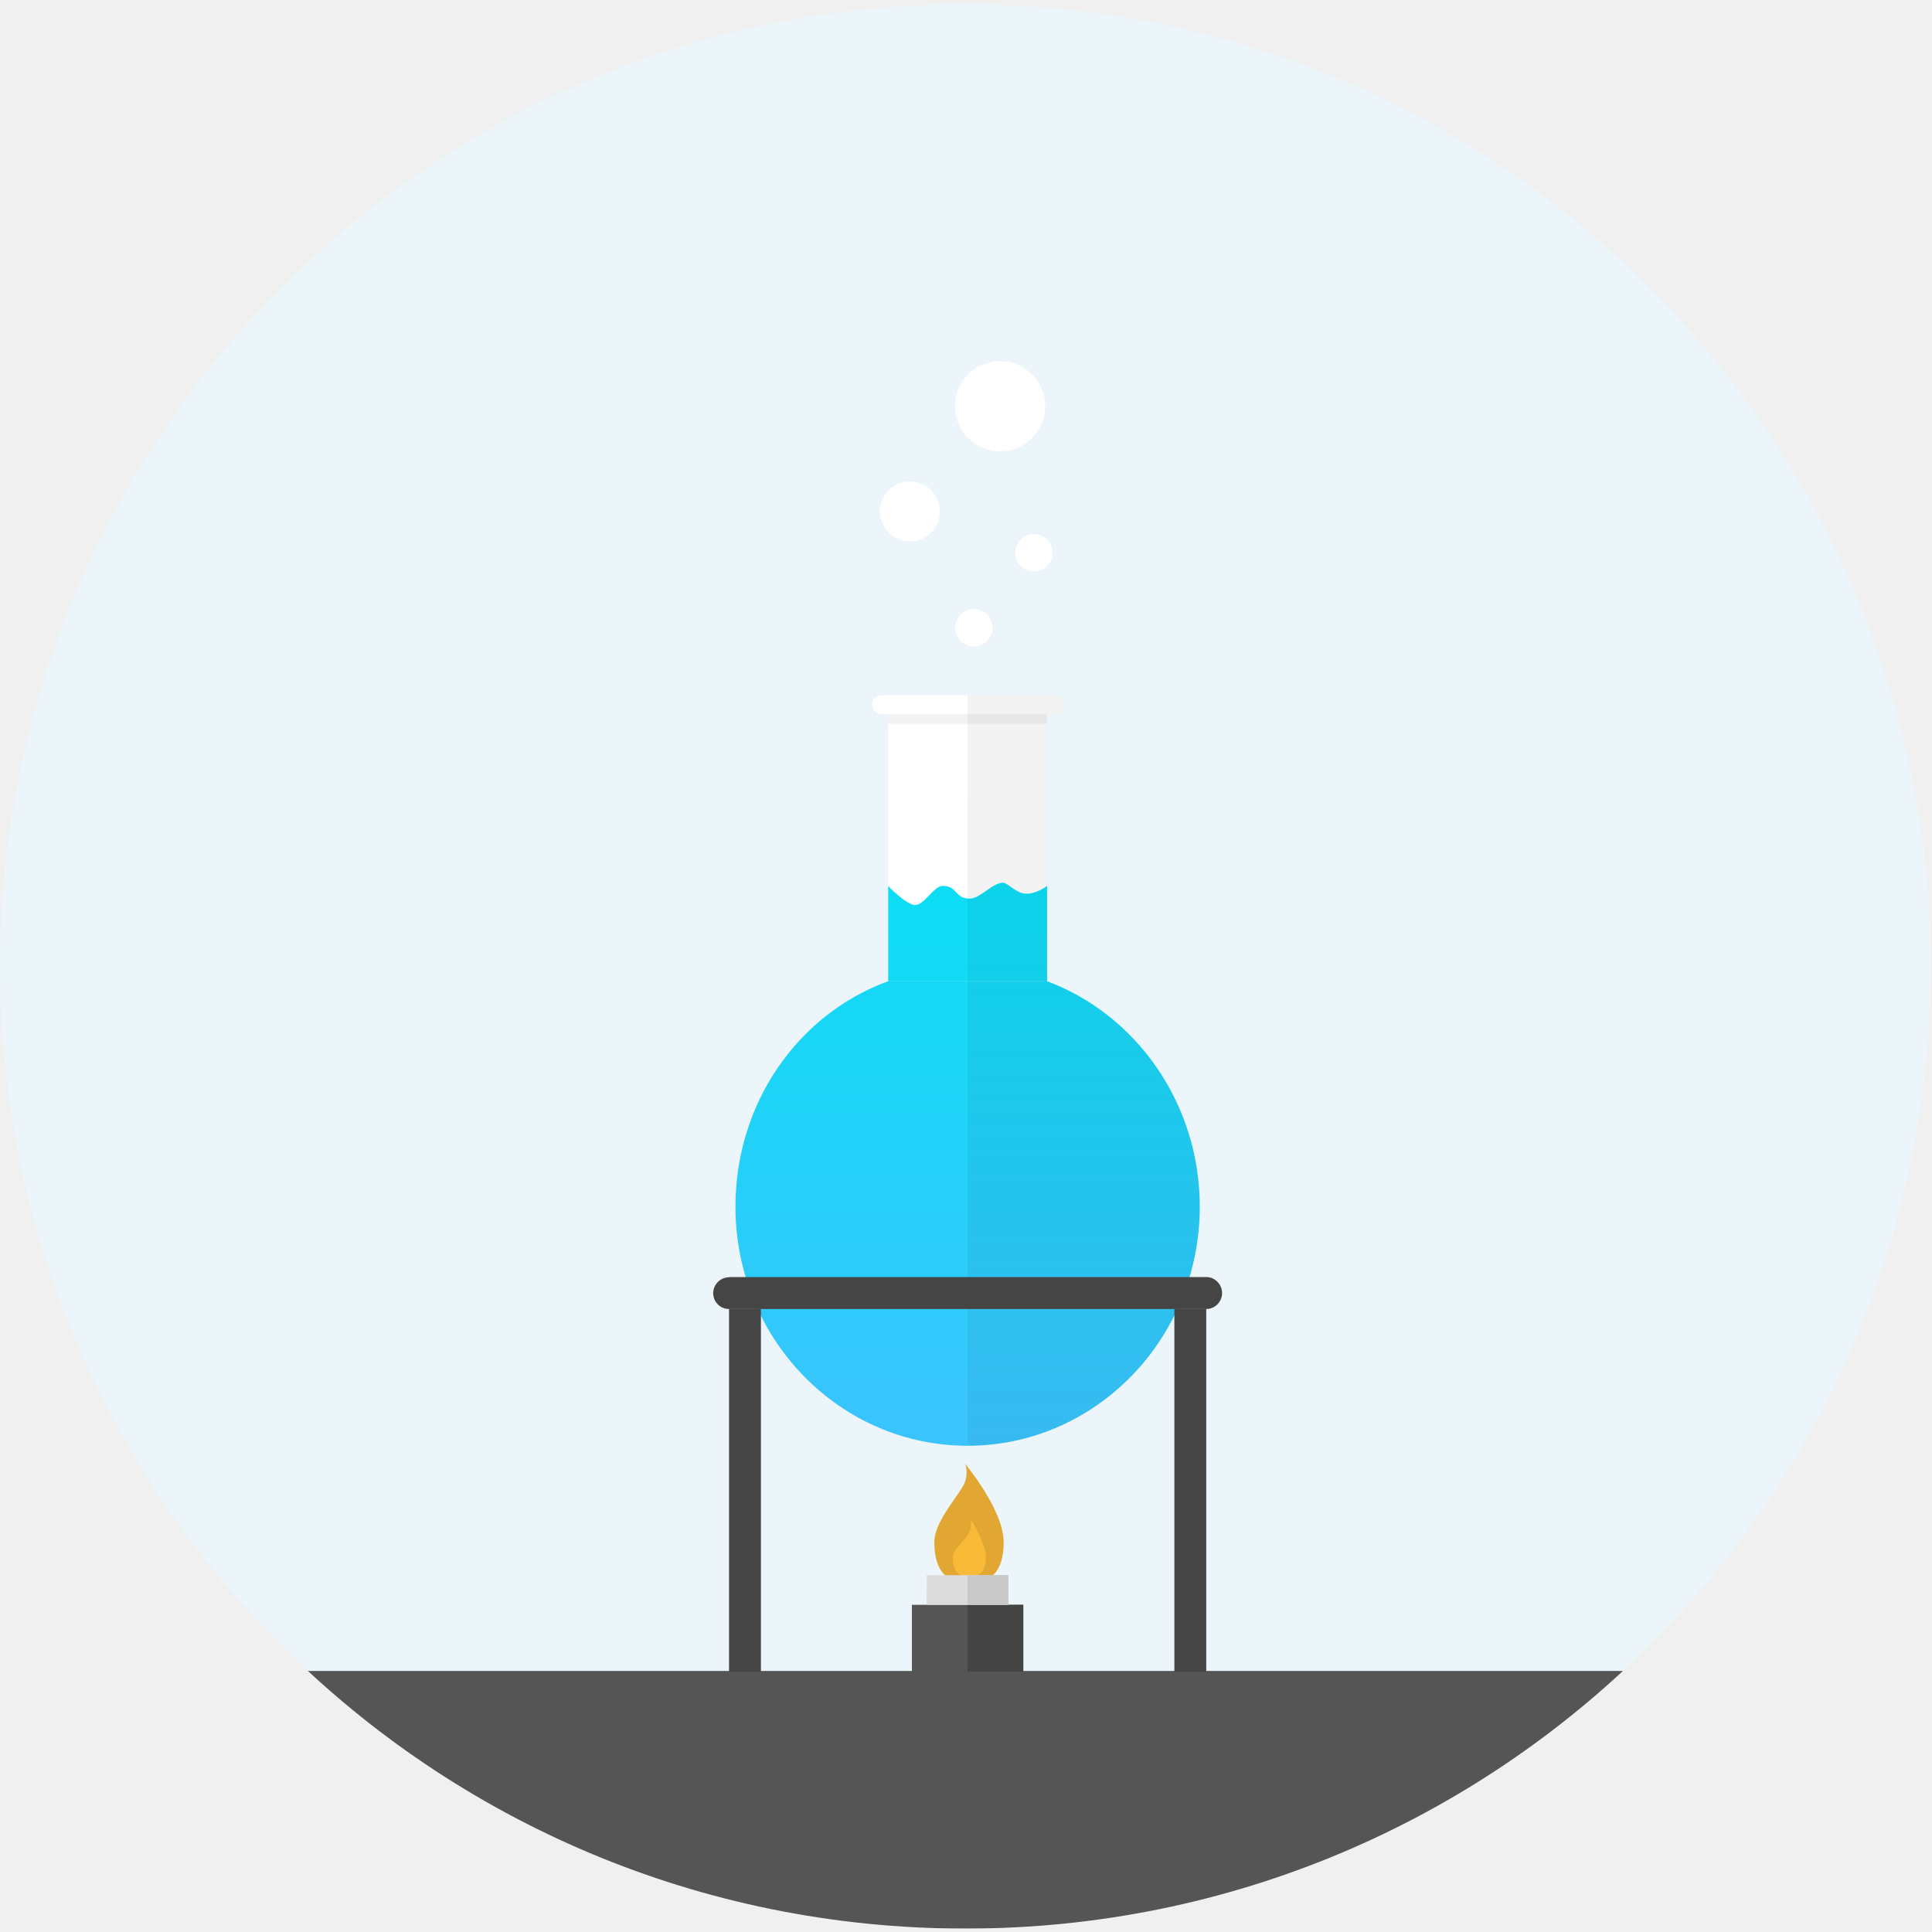
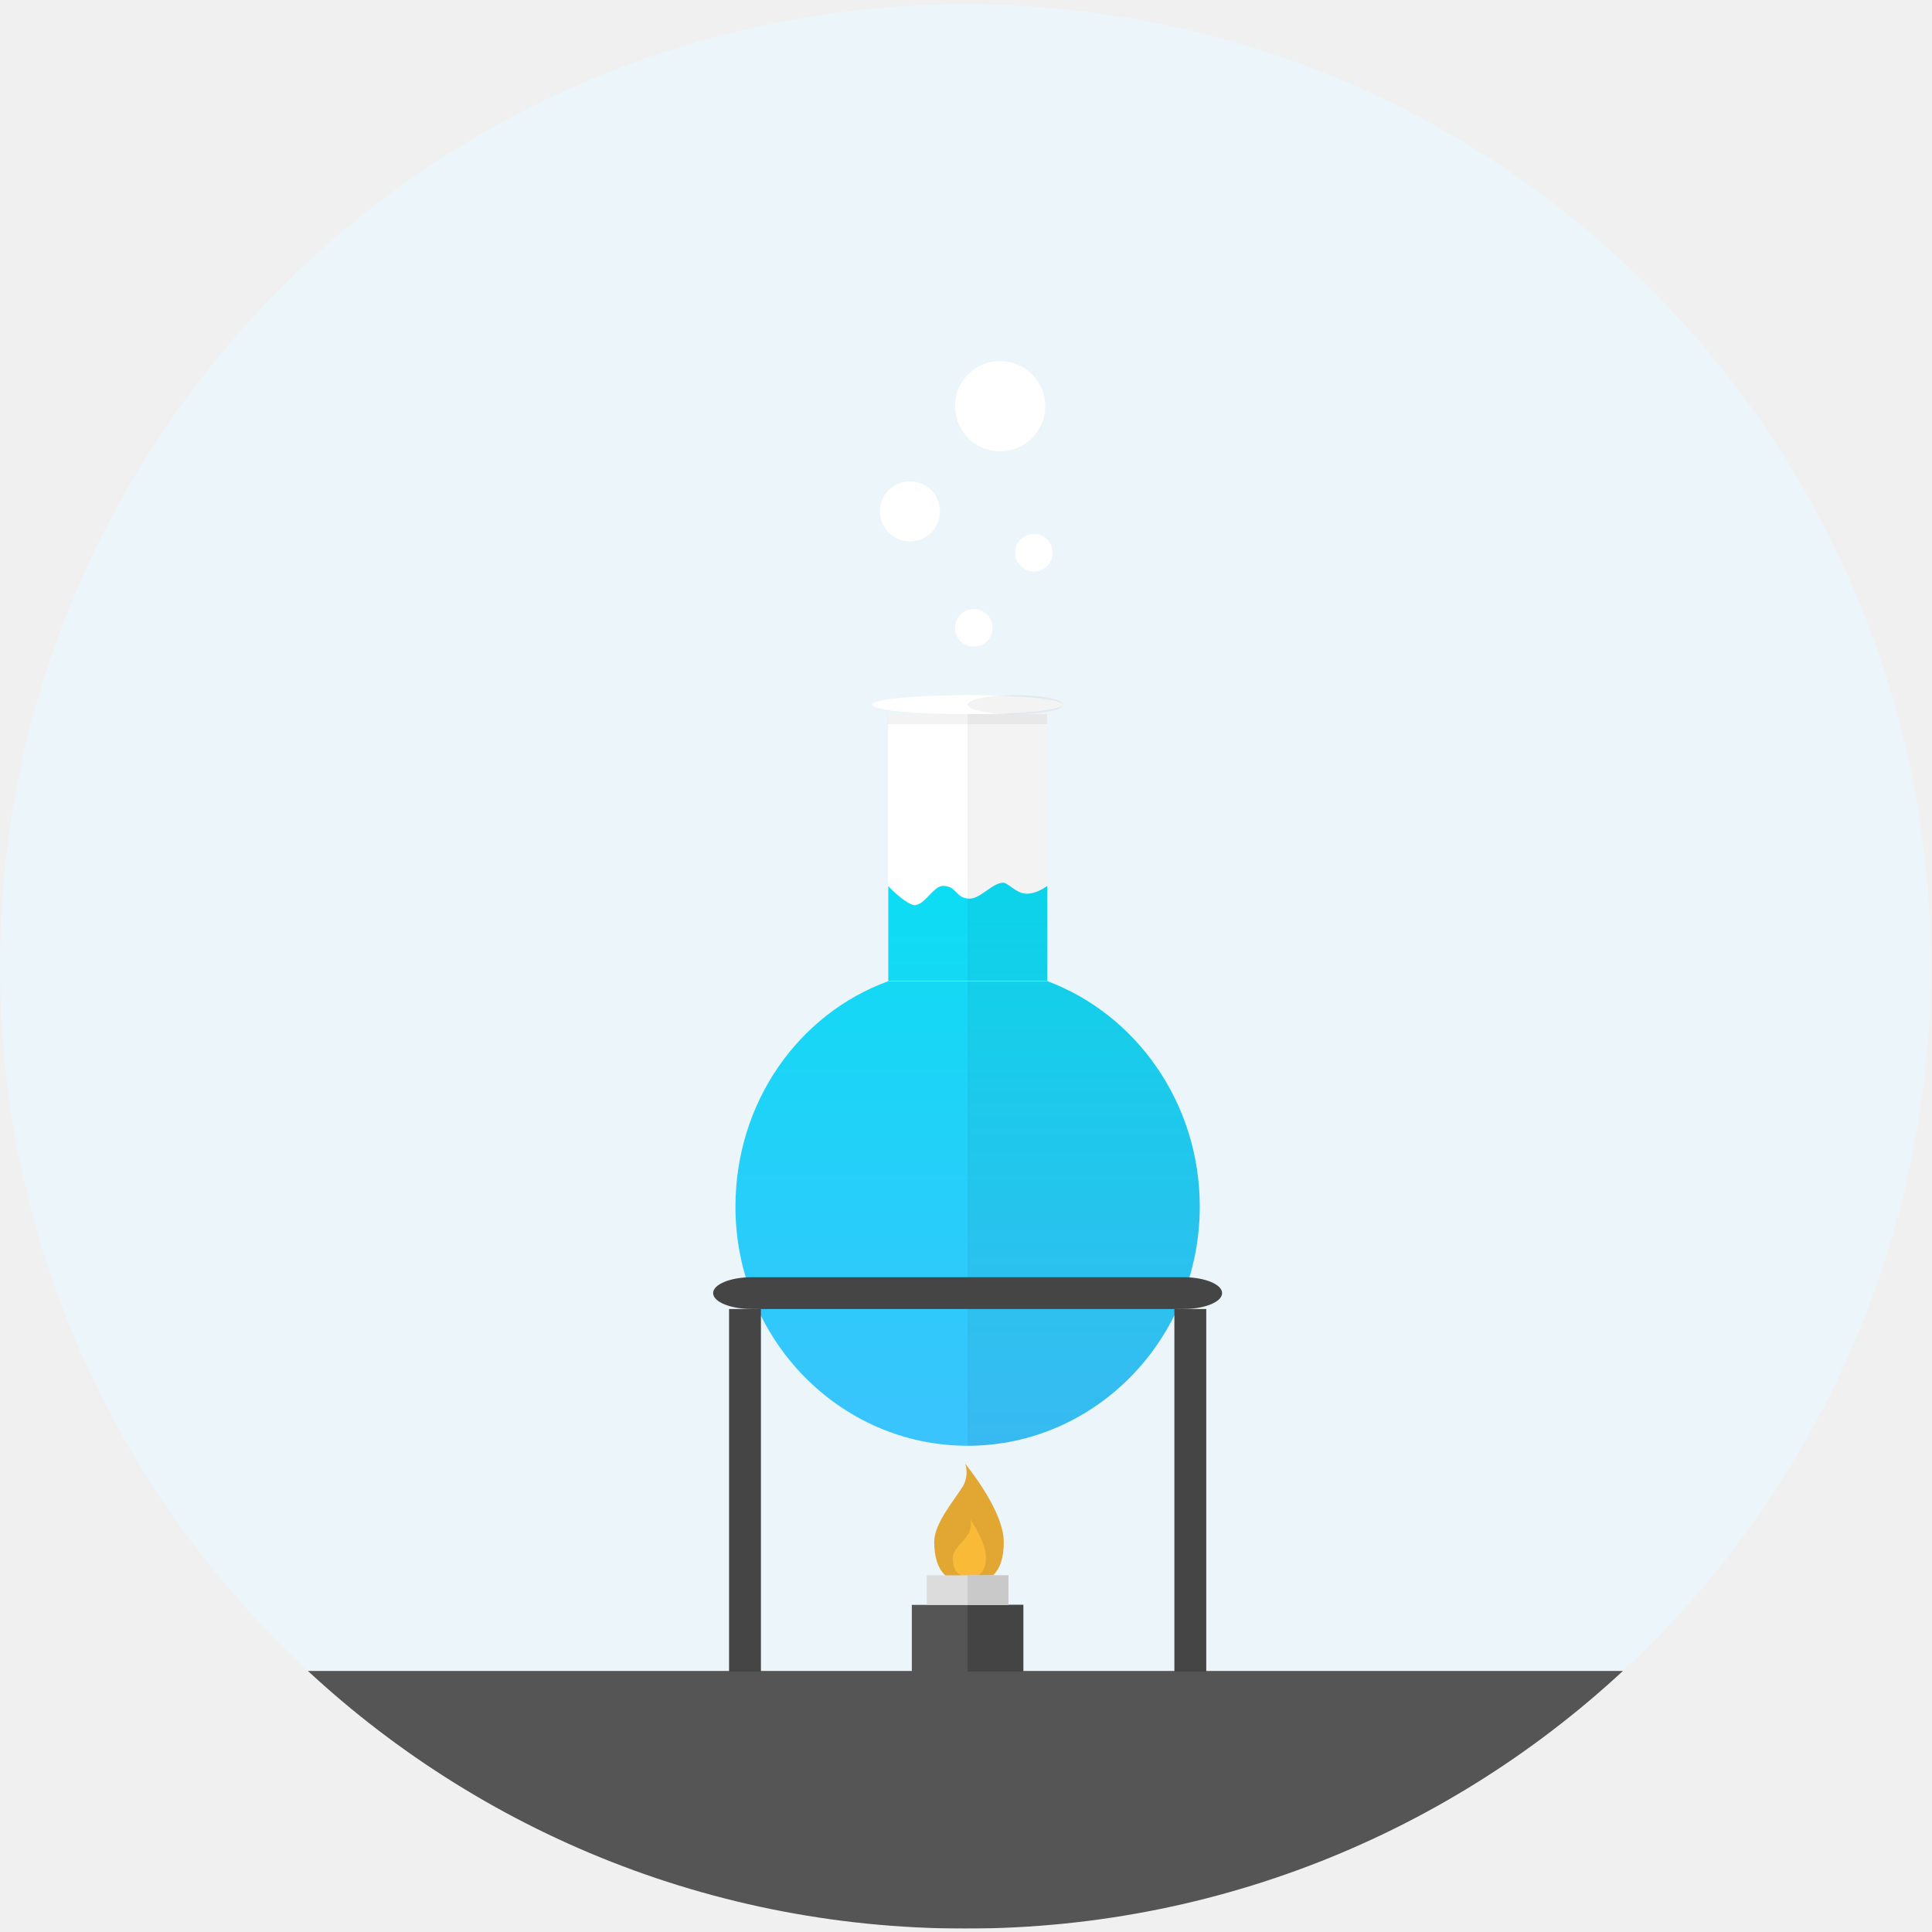
<svg xmlns="http://www.w3.org/2000/svg" xmlns:xlink="http://www.w3.org/1999/xlink" viewBox="0 0 200 200">
  <defs>
    <ellipse id="path-1" cx="99.94" cy="100.27" rx="99.94" ry="99.6" />
    <linearGradient id="linearGradient-3" x1="37.58%" x2="37.58%" y1="-6.25%" y2="118.85%">
      <stop stop-color="#09DFF3" offset="0%" />
      <stop stop-color="#44BEFF" offset="100%" />
    </linearGradient>
  </defs>
-   <g fill="none" fill-rule="evenodd">
-     <g transform="translate(0 -.223)">
-       <mask id="mask-2" fill="#fff">
-         <use xlink:href="#path-1" />
-       </mask>
-       <use fill="#EBF5FA" xlink:href="#path-1" />
-       <path fill="#555" d="M-.33 173.2h199.87v26.68H-.33z" mask="url(#mask-2)" />
-     </g>
-     <path fill="#555" d="M105.93 166.13v6.92H94.4v-6.92h11.53z" />
-     <path fill="#444" d="M105.93 166.13v6.92h-5.77v-6.92h5.77z" />
-     <path fill="#E1A732" d="M100.3 163.92c2 0 3.6-.97 3.6-4.28 0-3.32-3.98-8.1-3.98-8.1s.47 1.2-.3 2.43c-1 1.58-2.9 3.8-2.9 5.67 0 3.3 1.6 4.28 3.6 4.28z" />
-     <path fill="#F9BA37" d="M100.34 163.26c.95 0 1.72-.46 1.72-2.04s-1.58-3.92-1.58-3.92.2.78-.24 1.52c-.43.72-1.6 1.62-1.6 2.4 0 1.58.76 2.04 1.7 2.04z" />
-     <path fill="#DCDCDC" d="M95.94 163.06h8.45v3.07h-8.46z" />
-     <path fill="#C9C9C9" d="M100.16 163.06h4.23v3.07h-4.24z" />
-     <path fill="#FFF" d="M91.93 73.93h16.46v27.66H91.92zM91.93 101.6c-9.3 3.4-15.8 12.55-15.8 23.32 0 13.67 10.76 24.75 24.04 24.75 13.27 0 24.03-11.08 24.03-24.75 0-10.77-6.7-19.93-15.8-23.33H91.93z" />
-     <path fill="url(#linearGradient-3)" d="M21.27 56.3c.94 0 1.9-1.97 2.84-1.97 1.5 0 1.26 1.32 2.76 1.32 1.13 0 2.36-1.65 3.48-1.65.43 0 1.35 1.06 2.25 1.13 1.16.1 2.3-.8 2.3-.8v9.88H18.45v-9.87s1.88 1.98 2.83 1.98zm-2.83 7.9c-9.3 3.4-15.8 12.57-15.8 23.35 0 13.66 10.76 24.74 24.03 24.74 13.28 0 24.04-11.1 24.04-24.75 0-10.78-6.68-19.94-15.8-23.34H18.45z" transform="translate(73.492 37.377)" />
-     <path fill="#000" fill-opacity=".05" d="M100.17 101.6v48.07c13.27 0 24.03-11.08 24.03-24.75 0-10.77-6.7-19.93-15.8-23.33h-8.23z" />
-     <path fill="#454545" d="M75.47 132.2h49.4c.9 0 1.64.75 1.64 1.66 0 .9-.74 1.65-1.64 1.65h-49.4c-.9 0-1.64-.72-1.64-1.64 0-.9.75-1.65 1.65-1.65z" />
-     <path fill="#454545" d="M75.47 135.5h3.3v37.55h-3.3zM121.57 135.5h3.3v37.55h-3.3z" />
-     <path fill="#FFF" d="M91.27 71.95h17.8c.54 0 .97.44.97 1 0 .54-.45.98-.98.98h-17.8c-.54 0-.97-.44-.97-1 0-.53.44-.98.97-.98z" />
-     <path fill="#000" fill-opacity=".05" d="M91.93 73.93h16.46v1H91.92zM100.17 71.95h8.9c.53 0 .97.44.97 1 0 .54-.45.98-.98.98h-8.9v-1.98z" />
-     <path fill="#000" fill-opacity=".05" d="M100.16 73.93h8.23v27.66h-8.24z" />
-     <g fill="#FFF" transform="translate(91.027 37.377)">
-       <ellipse cx="3.17" cy="15.56" rx="3.11" ry="3.11" />
-       <ellipse cx="16" cy="19.84" rx="1.94" ry="1.94" />
-       <ellipse cx="9.78" cy="27.61" rx="1.94" ry="1.94" />
-       <circle cx="12.5" cy="4.67" r="4.67" />
+   <g id="Design-Sprint" fill="none" fill-rule="evenodd">
+     <g id="Work---Product-Development-Copy-3">
+       <g id="build">
+         <g id="Rectangle-124-Copy-17" transform="translate(0 -.223)">
+           <mask id="mask-2" fill="#fff">
+             <use xlink:href="#path-1" />
+           </mask>
+           <use id="Mask" fill="#EBF5FA" xlink:href="#path-1" />
+           <path id="Rectangle-124" fill="#555" d="M-.33 173.2h199.87v26.68H-.33z" mask="url(#mask-2)" />
+         </g>
+         <g id="Group-Copy-13" transform="translate(73.492 37.377)">
+           <g id="Group">
+             <path id="Rectangle-7-Copy-42" fill="#555" d="M32.44 128.76v6.9H20.9v-6.9h11.54z" />
+             <path id="Rectangle-7-Copy-43" fill="#444" d="M32.44 128.76v6.9h-5.77v-6.9h5.77z" />
+             <path id="Oval-11-Copy-12" fill="#E1A732" d="M26.82 126.55c2 0 3.6-.98 3.6-4.3 0-3.3-4-8.1-4-8.1s.48 1.23-.3 2.44c-1 1.55-2.9 3.8-2.9 5.64 0 3.3 1.6 4.3 3.6 4.3z" />
+             <path id="Oval-11-Copy-13" fill="#F9BA37" d="M26.85 125.88c.95 0 1.72-.46 1.72-2.04s-1.6-3.92-1.6-3.92.2.8-.23 1.52c-.42.72-1.6 1.62-1.6 2.4 0 1.58.76 2.04 1.7 2.04z" />
+             <path id="Rectangle-16-Copy-9" fill="#DCDCDC" d="M22.45 125.7h8.45v3.06h-8.45z" />
+             <path id="Rectangle-16-Copy-10" fill="#C9C9C9" d="M26.67 125.7h4.23v3.06h-4.23z" />
+           </g>
+           <path id="Rectangle-11-Copy-17" fill="#FFF" d="M18.44 36.55H34.9V64.2H18.44z" />
+           <path id="Rectangle-11-Copy-22" fill="#FFF" d="M18.44 64.2c-9.3 3.4-15.8 12.57-15.8 23.35 0 13.66 10.76 24.74 24.03 24.74 13.28 0 24.04-11.1 24.04-24.77 0-10.78-6.66-19.94-15.8-23.34H18.47z" />
+           <path id="Rectangle-11-Copy-18" fill="url(#linearGradient-3)" d="M21.27 56.3c.94 0 1.9-1.97 2.84-1.97 1.5 0 1.28 1.32 2.78 1.32 1.13 0 2.36-1.65 3.48-1.65.43 0 1.35 1.06 2.25 1.13 1.17.1 2.3-.8 2.3-.8v9.88H18.46v-9.85s1.88 1.98 2.83 1.98zm-2.83 7.9c-9.3 3.4-15.8 12.57-15.8 23.35 0 13.66 10.76 24.74 24.03 24.74 13.28 0 24.04-11.1 24.04-24.77 0-10.78-6.66-19.94-15.8-23.34H18.47z" />
+           <path id="Rectangle-11-Copy-23" fill="#000" fill-opacity=".05" d="M26.67 64.2v48.1c13.28 0 24.04-11.1 24.04-24.75 0-10.78-6.66-19.94-15.8-23.34h-8.2z" />
+           <rect id="Rectangle-32-Copy-5" width="52.69" height="3.29" x=".33" y="94.84" fill="#454545" rx="4" />
+           <path id="Rectangle-507-Copy-3" fill="#454545" d="M1.98 98.13h3.3v37.54h-3.3z" />
+           <path id="Rectangle-507-Copy-4" fill="#454545" d="M48.08 98.13h3.3v37.54h-3.3z" />
+           <rect id="Rectangle-12-Copy-13" width="19.76" height="1.98" x="16.79" y="34.58" fill="#FFF" rx="40" />
+           <rect id="Rectangle-12-Copy-16" width="9.88" height="1.98" x="26.67" y="34.58" fill="#000" fill-opacity=".05" rx="40" />
+           <path id="Rectangle-506-Copy" fill="#000" fill-opacity=".05" d="M26.67 36.55h8.23V64.2h-8.23z" />
+           <g id="Group" fill="#FFF" transform="translate(17.535)">
+             <ellipse id="Oval-94-Copy-17" cx="3.17" cy="15.56" rx="3.11" ry="3.11" />
+             <ellipse id="Oval-95-Copy-17" cx="16" cy="19.84" rx="1.94" ry="1.94" />
+             <ellipse id="Oval-96-Copy-31" cx="9.78" cy="27.61" rx="1.94" ry="1.94" />
+             <circle id="Oval-96-Copy-32" cx="12.5" cy="4.67" r="4.67" />
+           </g>
+         </g>
+         <path id="Path-763-Copy-6" fill="#000" fill-opacity=".05" d="M91.9 73.9v1.06h16.5v-1.04H91.9z" />
+       </g>
    </g>
  </g>
</svg>
